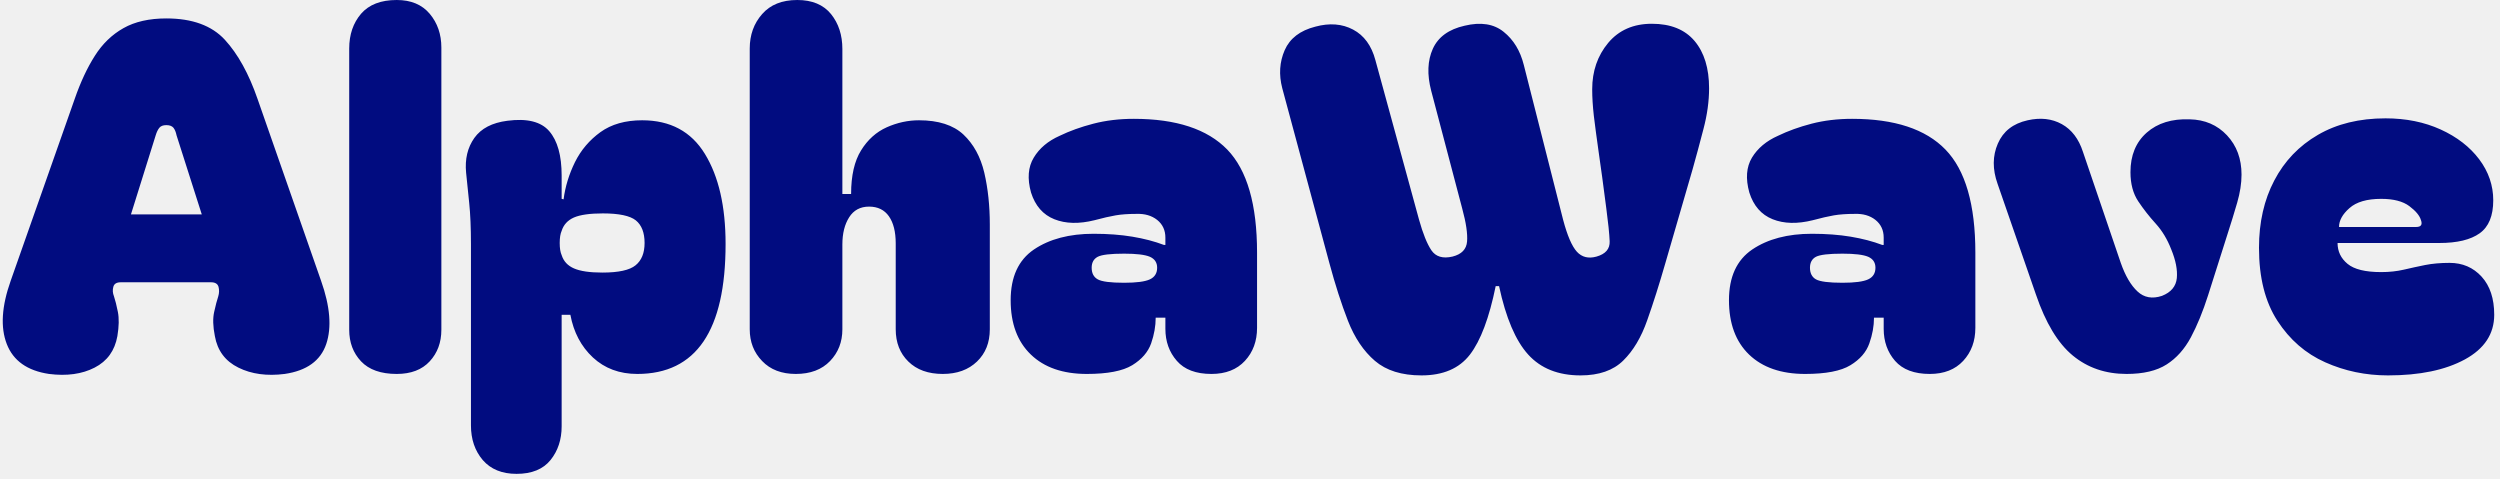
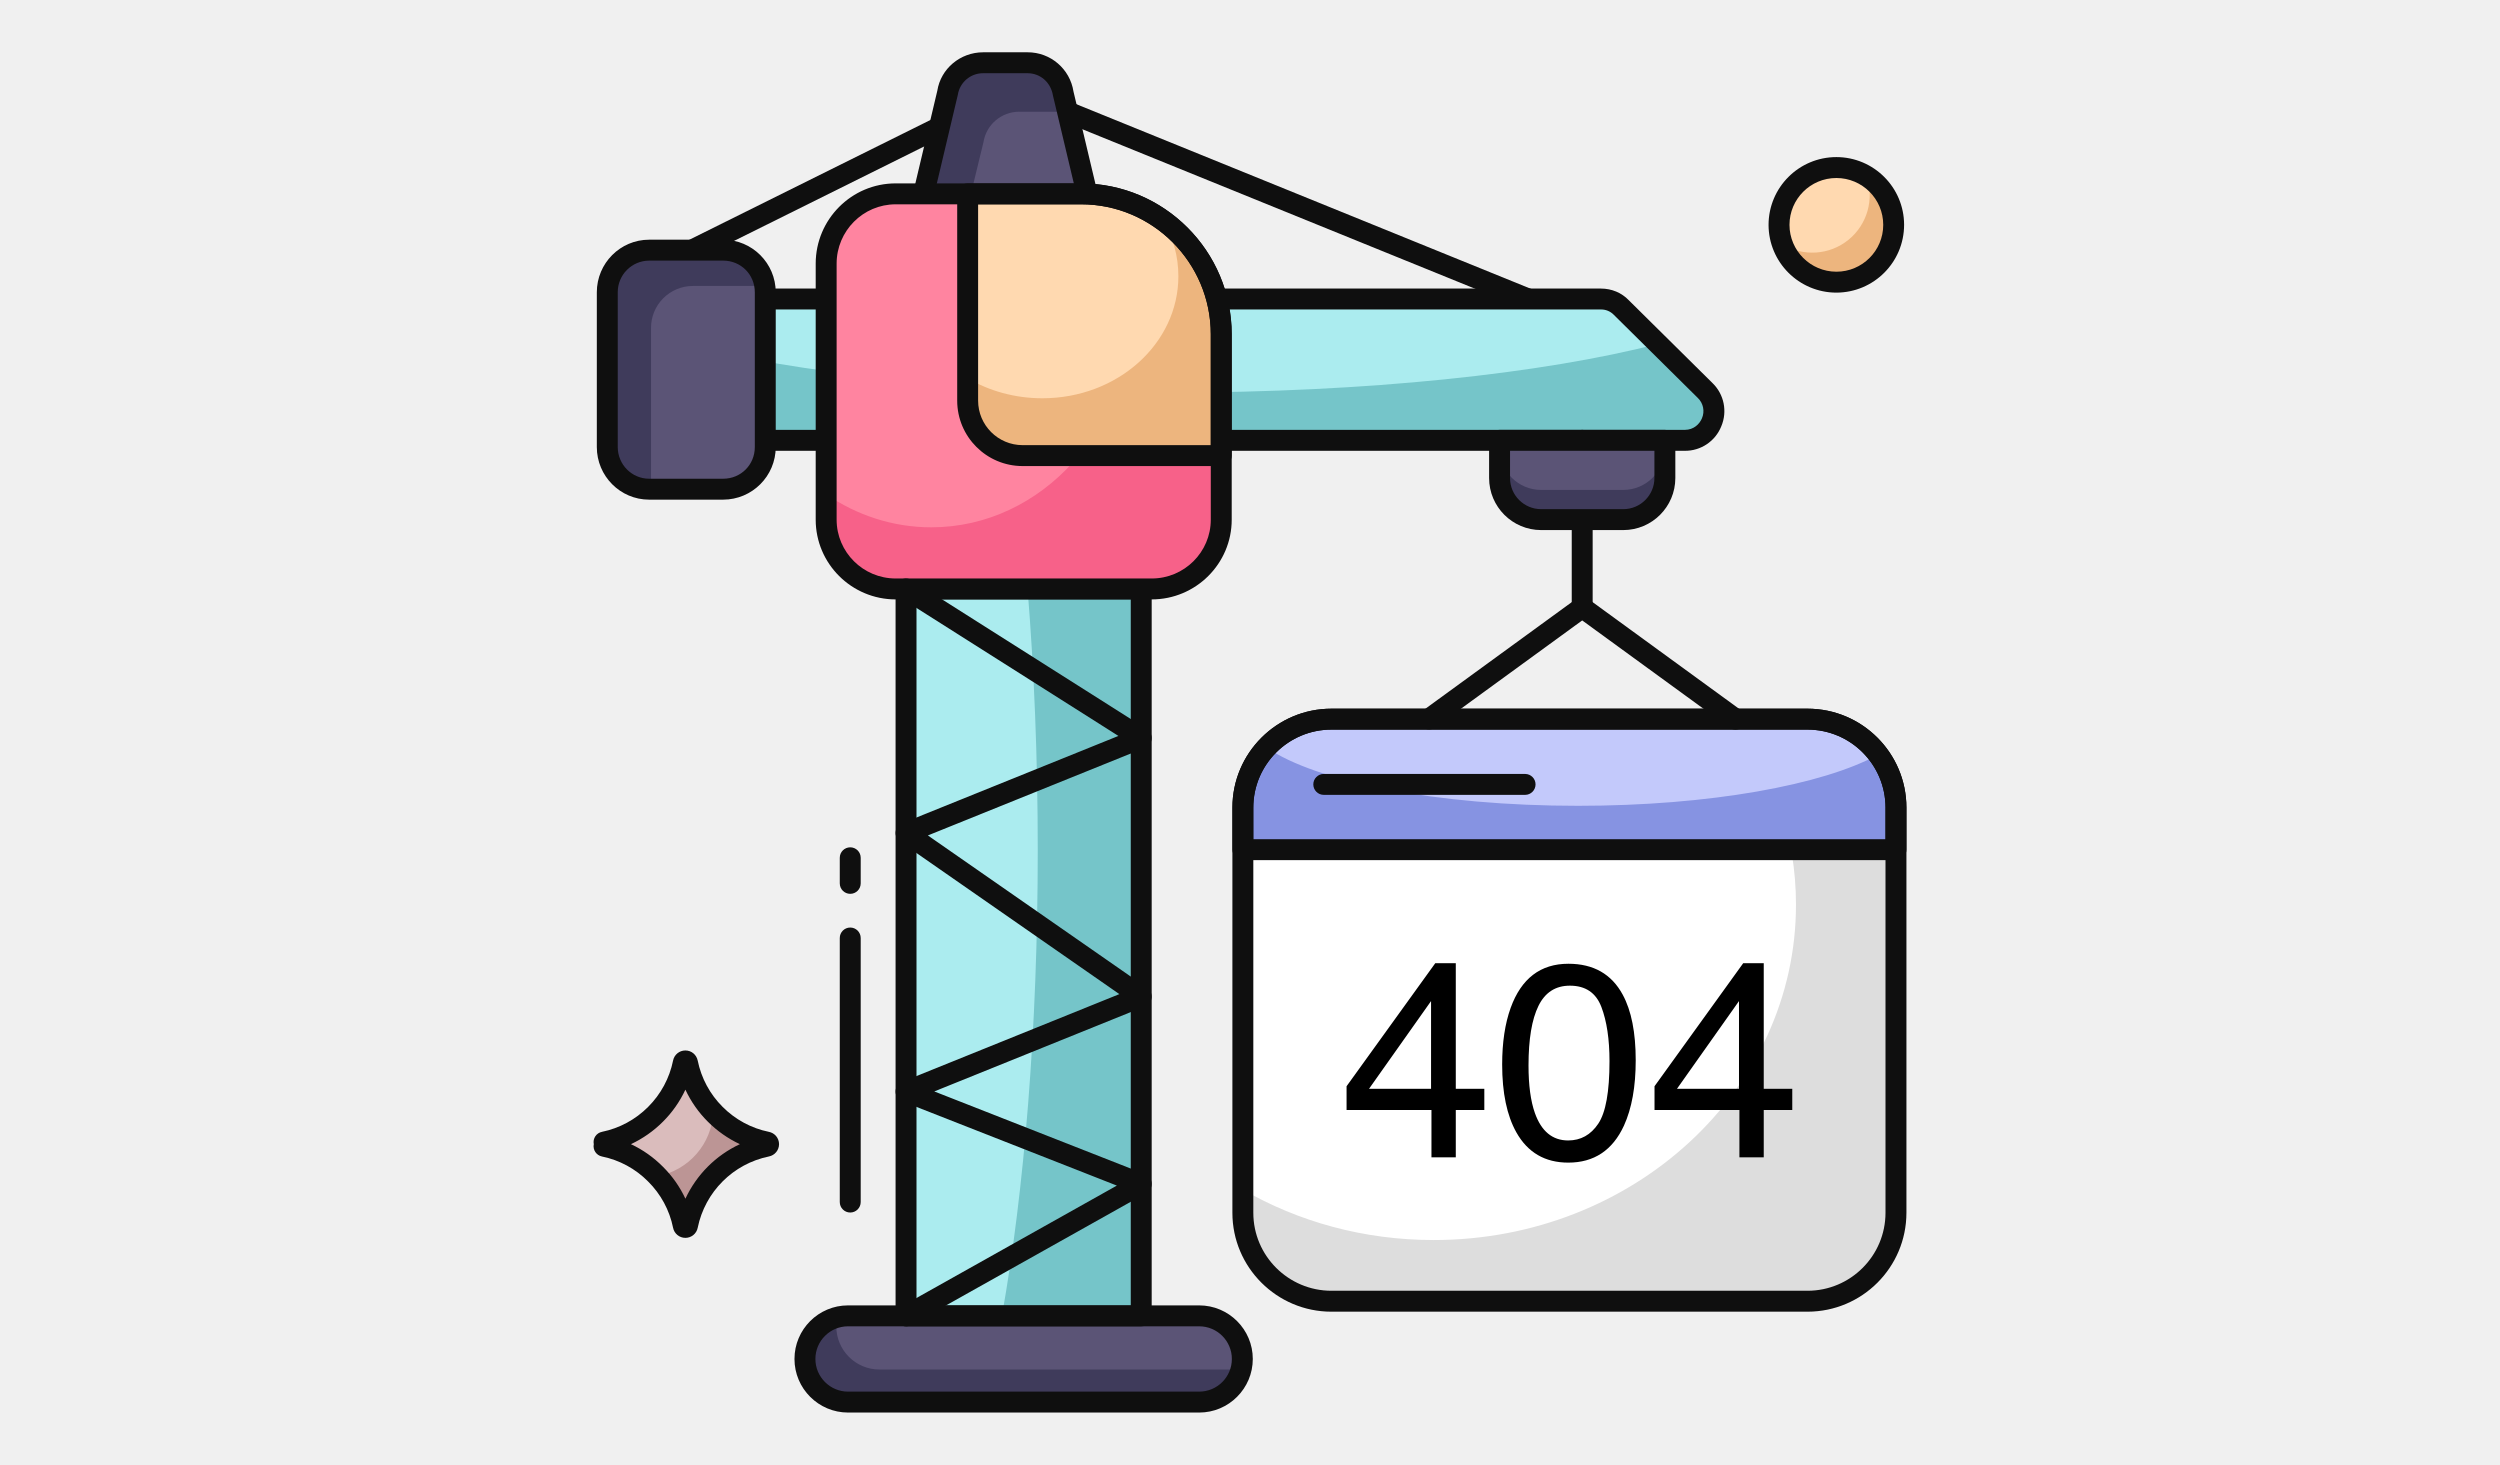
- <svg xmlns="http://www.w3.org/2000/svg" version="1.1" width="2000" height="383" viewBox="0 0 2000 383">
-   <g transform="matrix(1,0,0,1,-1.212121,-1.956615)">
-     <svg viewBox="0 0 396 76" data-background-color="#ffffff" preserveAspectRatio="xMidYMid meet" height="383" width="2000">
-       <g id="tight-bounds" transform="matrix(1,0,0,1,0.24,0.3882577)">
-         <svg viewBox="0 0 395.52 75.223" height="75.223" width="395.52">
-           <g>
-             <svg viewBox="0 0 395.52 75.223" height="75.223" width="395.52">
-               <g>
-                 <svg viewBox="0 0 395.52 75.223" height="75.223" width="395.52">
-                   <g id="textblocktransform">
-                     <svg viewBox="0 0 395.52 75.223" height="75.223" width="395.52" id="textblock">
-                       <g>
-                         <svg viewBox="0 0 395.52 75.223" height="75.223" width="395.52">
-                           <g transform="matrix(1,0,0,1,0,0)">
-                             <svg width="395.52" viewBox="0.883 -38.55 256.847 48.85" height="75.223" data-palette-color="#010c80">
-                               <g class="wordmark-text-0" data-fill-palette-color="primary" id="text-0">
-                                 <path d="M5.65 0L5.65 0Q2.3-0.5 1.3-3.08 0.3-5.65 1.7-9.6L1.7-9.6 8.3-28.35Q9.2-30.95 10.38-32.8 11.55-34.65 13.33-35.65 15.1-36.65 17.75-36.65L17.75-36.65Q21.75-36.65 23.78-34.45 25.8-32.25 27.15-28.35L27.15-28.35 33.7-9.6Q35.1-5.65 34.23-3.08 33.35-0.5 29.95 0L29.95 0Q27.2 0.35 25.18-0.65 23.15-1.65 22.75-3.9L22.75-3.9Q22.45-5.4 22.68-6.4 22.9-7.4 23.1-8L23.1-8Q23.25-8.5 23.13-8.97 23-9.45 22.35-9.45L22.35-9.45 13.05-9.45Q12.4-9.45 12.28-8.97 12.15-8.5 12.35-8L12.35-8Q12.55-7.4 12.75-6.4 12.95-5.4 12.7-3.9L12.7-3.9Q12.3-1.65 10.35-0.65 8.4 0.35 5.65 0ZM14.1-16.45L21.4-16.45 18.8-24.6Q18.7-25.1 18.48-25.38 18.25-25.65 17.75-25.65L17.75-25.65Q17.25-25.65 17.03-25.38 16.8-25.1 16.65-24.6L16.65-24.6 14.1-16.45ZM41.5 0L41.5 0Q39.05 0 37.82-1.3 36.6-2.6 36.6-4.55L36.6-4.55 36.6-33.55Q36.6-35.7 37.82-37.13 39.05-38.55 41.5-38.55L41.5-38.55Q43.7-38.55 44.9-37.13 46.1-35.7 46.1-33.65L46.1-33.65 46.1-4.55Q46.1-2.6 44.9-1.3 43.7 0 41.5 0ZM66.3 0L66.3 0Q63.55 0 61.72-1.7 59.9-3.4 59.4-6.1L59.4-6.1 58.5-6.1 58.5 5.4Q58.5 7.45 57.35 8.88 56.2 10.3 53.85 10.3L53.85 10.3Q51.6 10.3 50.37 8.88 49.15 7.45 49.15 5.3L49.15 5.3 49.15-13.4Q49.15-15.9 48.97-17.63 48.8-19.35 48.65-20.75L48.65-20.75Q48.45-22.85 49.5-24.33 50.55-25.8 52.9-26.1L52.9-26.1Q55.95-26.5 57.22-25.03 58.5-23.55 58.5-20.45L58.5-20.45 58.5-18.05 58.7-18Q58.95-19.95 59.87-21.83 60.8-23.7 62.5-24.93 64.2-26.15 66.8-26.15L66.8-26.15Q71.15-26.15 73.27-22.68 75.4-19.2 75.4-13.4L75.4-13.4Q75.4 0 66.3 0ZM58.3-13.5L58.3-13.5Q58.3-12.7 58.5-12.25L58.5-12.25Q58.8-11.3 59.77-10.88 60.75-10.45 62.7-10.45L62.7-10.45Q65.2-10.45 66.12-11.2 67.05-11.95 67.05-13.5L67.05-13.5Q67.05-15.1 66.15-15.83 65.25-16.55 62.75-16.55L62.75-16.55Q60.75-16.55 59.77-16.13 58.8-15.7 58.5-14.75L58.5-14.75Q58.3-14.3 58.3-13.5ZM82.64 0L82.64 0Q80.44 0 79.17-1.33 77.89-2.65 77.89-4.6L77.89-4.6 77.89-33.55Q77.89-35.65 79.17-37.1 80.44-38.55 82.79-38.55L82.79-38.55Q85.09-38.55 86.27-37.1 87.44-35.65 87.44-33.5L87.44-33.5 87.44-18.55 88.34-18.55Q88.34-21.4 89.37-23.05 90.39-24.7 92.02-25.43 93.64-26.15 95.34-26.15L95.34-26.15Q98.34-26.15 99.92-24.68 101.49-23.2 102.07-20.75 102.64-18.3 102.64-15.4L102.64-15.4 102.64-4.6Q102.64-2.55 101.32-1.28 99.99 0 97.79 0L97.79 0Q95.54 0 94.24-1.28 92.94-2.55 92.94-4.6L92.94-4.6 92.94-13.45Q92.94-15.25 92.24-16.25 91.54-17.25 90.19-17.25L90.19-17.25Q88.84-17.25 88.14-16.15 87.44-15.05 87.44-13.35L87.44-13.35 87.44-4.6Q87.44-2.65 86.17-1.33 84.89 0 82.64 0ZM112.64 0L112.64 0Q108.94 0 106.87-2 104.79-4 104.79-7.6L104.79-7.6Q104.79-11.2 107.19-12.83 109.59-14.45 113.34-14.45L113.34-14.45Q115.54-14.45 117.34-14.15 119.14-13.85 120.59-13.3L120.59-13.3 120.74-13.3 120.74-14.05Q120.74-15.2 119.89-15.88 119.04-16.55 117.74-16.5L117.74-16.5Q116.49-16.5 115.62-16.35 114.74-16.2 113.44-15.85L113.44-15.85Q111.04-15.25 109.29-15.95 107.54-16.65 106.89-18.7L106.89-18.7Q106.29-20.85 107.17-22.3 108.04-23.75 109.84-24.55L109.84-24.55Q111.39-25.3 113.32-25.8 115.24-26.3 117.49-26.3L117.49-26.3Q124.04-26.3 127.12-23.13 130.19-19.95 130.19-12.5L130.19-12.5 130.19-4.75Q130.19-2.7 128.94-1.35 127.69 0 125.49 0L125.49 0Q123.09 0 121.92-1.35 120.74-2.7 120.74-4.65L120.74-4.65 120.74-5.8 119.74-5.8Q119.74-4.5 119.27-3.15 118.79-1.8 117.32-0.9 115.84 0 112.64 0ZM113.14-10.95L113.14-10.95Q113.14-10.1 113.77-9.75 114.39-9.4 116.49-9.4L116.49-9.4Q118.39-9.4 119.14-9.75 119.89-10.1 119.89-10.95L119.89-10.95Q119.89-11.75 119.14-12.08 118.39-12.4 116.49-12.4L116.49-12.4Q114.39-12.4 113.77-12.08 113.14-11.75 113.14-10.95ZM147.14 0.15L147.14 0.15Q144.09 0.15 142.34-1.35 140.59-2.85 139.56-5.48 138.54-8.1 137.64-11.45L137.64-11.45 132.79-29.45Q132.24-31.55 133.04-33.38 133.84-35.2 136.19-35.8L136.19-35.8Q138.39-36.4 140.09-35.5 141.79-34.6 142.39-32.35L142.39-32.35 146.89-15.9Q147.49-13.75 148.16-12.75 148.84-11.75 150.34-12.1L150.34-12.1Q151.74-12.45 151.84-13.65 151.94-14.85 151.34-17.05L151.34-17.05 148.14-29.2Q147.49-31.7 148.31-33.52 149.14-35.35 151.59-35.9L151.59-35.9Q154.09-36.5 155.61-35.27 157.14-34.05 157.69-31.85L157.69-31.85 161.74-15.9Q162.39-13.45 163.16-12.6 163.94-11.75 165.19-12.1L165.19-12.1Q166.59-12.5 166.54-13.68 166.49-14.85 166.19-17.1L166.19-17.1Q165.74-20.6 165.41-22.85 165.09-25.1 164.91-26.6 164.74-28.1 164.74-29.35L164.74-29.35Q164.74-32.15 166.39-34.13 168.04-36.1 170.89-36.1L170.89-36.1Q173.79-36.1 175.29-34.33 176.79-32.55 176.79-29.45L176.79-29.45Q176.79-27.45 176.21-25.25 175.64-23.05 175.09-21.1L175.09-21.1 172.29-11.45Q171.34-8.15 170.41-5.53 169.49-2.9 167.94-1.38 166.39 0.15 163.54 0.15L163.54 0.15Q160.09 0.15 158.14-2 156.19-4.15 155.14-9.05L155.14-9.05 154.79-9.05Q153.79-4.15 152.14-2 150.49 0.15 147.14 0.15ZM186.69 0L186.69 0Q182.99 0 180.91-2 178.84-4 178.84-7.6L178.84-7.6Q178.84-11.2 181.24-12.83 183.64-14.45 187.39-14.45L187.39-14.45Q189.59-14.45 191.39-14.15 193.19-13.85 194.64-13.3L194.64-13.3 194.79-13.3 194.79-14.05Q194.79-15.2 193.94-15.88 193.09-16.55 191.79-16.5L191.79-16.5Q190.54-16.5 189.66-16.35 188.79-16.2 187.49-15.85L187.49-15.85Q185.09-15.25 183.34-15.95 181.59-16.65 180.94-18.7L180.94-18.7Q180.34-20.85 181.21-22.3 182.09-23.75 183.89-24.55L183.89-24.55Q185.44-25.3 187.36-25.8 189.29-26.3 191.54-26.3L191.54-26.3Q198.09-26.3 201.16-23.13 204.24-19.95 204.24-12.5L204.24-12.5 204.24-4.75Q204.24-2.7 202.99-1.35 201.74 0 199.54 0L199.54 0Q197.14 0 195.96-1.35 194.79-2.7 194.79-4.65L194.79-4.65 194.79-5.8 193.79-5.8Q193.79-4.5 193.31-3.15 192.84-1.8 191.36-0.9 189.89 0 186.69 0ZM187.19-10.95L187.19-10.95Q187.19-10.1 187.81-9.75 188.44-9.4 190.54-9.4L190.54-9.4Q192.44-9.4 193.19-9.75 193.94-10.1 193.94-10.95L193.94-10.95Q193.94-11.75 193.19-12.08 192.44-12.4 190.54-12.4L190.54-12.4Q188.44-12.4 187.81-12.08 187.19-11.75 187.19-10.95ZM219.83 0L219.83 0Q216.58 0 214.28-1.9 211.98-3.8 210.48-8.2L210.48-8.2 206.53-19.6Q205.73-21.85 206.56-23.75 207.38-25.65 209.63-26.15L209.63-26.15Q211.63-26.6 213.16-25.75 214.68-24.9 215.33-22.9L215.33-22.9 219.23-11.45Q219.93-9.45 220.96-8.5 221.98-7.55 223.48-8.05L223.48-8.05Q224.88-8.6 225.01-9.88 225.13-11.15 224.43-12.85L224.43-12.85Q223.83-14.4 222.83-15.5 221.83-16.6 221.03-17.8 220.23-19 220.23-20.8L220.23-20.8Q220.23-23.4 221.91-24.88 223.58-26.35 226.33-26.25L226.33-26.25Q228.68-26.2 230.18-24.6 231.68-23 231.68-20.55L231.68-20.55Q231.68-19.2 231.23-17.65 230.78-16.1 230.23-14.4L230.23-14.4 228.23-8.1Q227.43-5.6 226.46-3.78 225.48-1.95 223.96-0.98 222.43 0 219.83 0ZM233.48-13L233.48-13Q233.48-16.95 235.06-19.95 236.63-22.95 239.56-24.65 242.48-26.35 246.53-26.35L246.53-26.35Q249.68-26.35 252.21-25.2 254.73-24.05 256.18-22.13 257.63-20.2 257.63-17.9L257.63-17.9Q257.63-15.5 256.23-14.5 254.83-13.5 252.08-13.5L252.08-13.5 241.58-13.5Q241.58-12.2 242.61-11.35 243.63-10.5 246.08-10.5L246.08-10.5Q247.33-10.5 248.41-10.75 249.48-11 250.61-11.23 251.73-11.45 253.13-11.45L253.13-11.45Q255.13-11.45 256.43-10.03 257.73-8.6 257.73-6.1L257.73-6.1Q257.73-3.15 254.71-1.5 251.68 0.15 246.78 0.15L246.78 0.15Q243.33 0.15 240.31-1.2 237.28-2.55 235.38-5.48 233.48-8.4 233.48-13ZM241.73-15.15L249.68-15.15Q250.43-15.15 250.18-15.85L250.18-15.85Q249.98-16.55 248.98-17.3 247.98-18.05 246.08-18.05L246.08-18.05Q243.88-18.05 242.81-17.1 241.73-16.15 241.73-15.15L241.73-15.15Z" fill="#010c80" data-fill-palette-color="primary" />
-                               </g>
-                             </svg>
-                           </g>
-                         </svg>
-                       </g>
-                     </svg>
-                   </g>
-                 </svg>
-               </g>
-             </svg>
-           </g>
-           <defs />
-         </svg>
-         <rect width="395.52" height="75.223" fill="none" stroke="none" visibility="hidden" />
-       </g>
-     </svg>
+ <svg xmlns="http://www.w3.org/2000/svg" version="1.1" width="512" height="300" x="0" y="0" viewBox="0 0 105 105" style="enable-background:new 0 0 512 512" xml:space="preserve" class="">
+   <g>
+     <path fill="#abecef" d="M44.702 94.319H27.844V42.215h16.858z" opacity="1" data-original="#abecef" />
+     <path fill="#75c5c9" d="M44.706 42.218v52.098h-9.99c1.6-8.93 2.57-20.608 2.57-33.374 0-6.616-.26-12.936-.73-18.724z" opacity="1" data-original="#75c5c9" />
+     <path fill="#5b5476" d="M20.598 97.41a3.094 3.094 0 0 0 3.09 3.092h25.17a3.094 3.094 0 0 0 3.092-3.091 3.083 3.083 0 0 0-3.091-3.091h-25.17a3.083 3.083 0 0 0-3.091 3.09z" opacity="1" data-original="#5b5476" />
+     <path fill="#3f3b5b" d="M51.876 98.067a3.09 3.09 0 0 1-3.02 2.44h-25.17a3.1 3.1 0 0 1-3.09-3.1c0-1.44.98-2.65 2.32-2.99-.05.21-.07.43-.07.66 0 1.7 1.38 3.09 3.09 3.09h25.17c.27 0 .53-.03.77-.1z" opacity="1" data-original="#3f3b5b" />
+     <path fill="#0f0f0f" d="M23.845 64.07a.75.75 0 0 1-.75-.75v-1.834a.75.75 0 0 1 1.5 0v1.834a.75.75 0 0 1-.75.75zM23.845 86.914a.75.75 0 0 1-.75-.75V67.236a.75.75 0 0 1 1.5 0v18.928a.75.75 0 0 1-.75.75zM44.703 95.07H27.845a.75.75 0 0 1-.75-.75V42.216a.75.75 0 0 1 .75-.75h16.858a.75.75 0 0 1 .75.75V94.32a.75.75 0 0 1-.75.75zm-16.108-1.5h15.358V42.966H28.595z" opacity="1" data-original="#0f0f0f" class="" />
+     <path fill="#0f0f0f" d="M48.859 101.252h-25.17c-2.118 0-3.841-1.723-3.841-3.841s1.723-3.841 3.84-3.841h25.17c2.118 0 3.842 1.723 3.842 3.84s-1.724 3.842-3.841 3.842zm-25.17-6.182c-1.291 0-2.341 1.05-2.341 2.34s1.05 2.342 2.34 2.342h25.17c1.291 0 2.342-1.05 2.342-2.341s-1.05-2.341-2.341-2.341zM72.438 22.183a.746.746 0 0 1-.282-.055L35.612 7.285 12.83 18.602a.75.75 0 0 1-.667-1.343L35.248 5.79a.748.748 0 0 1 .616-.023l36.857 14.97a.75.75 0 0 1-.283 1.445z" opacity="1" data-original="#0f0f0f" class="" />
+     <path fill="#abecef" d="M13.728 23.51v5.977c0 1.153.944 2.076 2.097 2.076h67.839c1.846 0 2.79-2.244 1.468-3.566l-6.019-5.956c-.378-.398-.902-.608-1.468-.608h-61.82a2.086 2.086 0 0 0-2.097 2.076z" opacity="1" data-original="#abecef" />
+     <path fill="#75c5c9" d="M83.666 31.558h-67.84c-1.15 0-2.1-.92-2.1-2.07v-4.38c8.23 1.86 20 3.03 33.06 3.03 14.11 0 26.7-1.36 34.97-3.49l3.38 3.35c1.32 1.32.37 3.56-1.47 3.56z" opacity="1" data-original="#75c5c9" />
+     <path fill="#0f0f0f" d="M83.664 32.313H15.825c-1.57 0-2.847-1.268-2.847-2.827V23.51c0-1.558 1.277-2.826 2.847-2.826h61.82c.783 0 1.497.3 2.012.842l6.003 5.94a2.796 2.796 0 0 1 .62 3.096 2.789 2.789 0 0 1-2.616 1.752zm-67.839-10.13c-.743 0-1.347.595-1.347 1.326v5.977c0 .732.604 1.327 1.347 1.327h67.839c.654 0 1.064-.427 1.23-.826a1.302 1.302 0 0 0-.292-1.46l-6.016-5.953a1.266 1.266 0 0 0-.941-.391h-61.82z" opacity="1" data-original="#0f0f0f" class="" />
+     <path fill="#5b5476" d="M6.43 20.95v11.095a3.003 3.003 0 0 0 3 3.02h5.305a3.008 3.008 0 0 0 3.02-3.02V20.951a3.008 3.008 0 0 0-3.02-3.02H9.429c-1.656 0-2.999 1.342-2.999 3.02z" opacity="1" data-original="#5b5476" />
+     <path fill="#3f3b5b" d="M17.716 20.498h-5.15a3 3 0 0 0-3 3.02v11.09c0 .16.01.31.04.46h-.18c-1.65 0-3-1.34-3-3.02v-11.1c0-1.68 1.35-3.02 3-3.02h5.31c1.53 0 2.77 1.11 2.98 2.57z" opacity="1" data-original="#3f3b5b" />
+     <path fill="#5b5476" d="M38.516 17.928h-7.11c-1.59 0-2.8-1.42-2.55-2.99l1.96-8.26a2.59 2.59 0 0 1 2.56-2.18h3.18c1.27 0 2.35.92 2.55 2.18l1.96 8.26c.25 1.57-.96 2.99-2.55 2.99z" opacity="1" data-original="#5b5476" />
+     <path fill="#3f3b5b" d="M39.316 8.018c-.06-.01-.12-.01-.18-.01h-3.18c-1.27 0-2.36.92-2.56 2.18l-1.88 7.74h-.11c-1.59 0-2.8-1.42-2.55-2.99l1.96-8.26a2.59 2.59 0 0 1 2.56-2.18h3.18c1.27 0 2.35.92 2.55 2.18z" opacity="1" data-original="#3f3b5b" />
+     <path fill="#0f0f0f" d="M14.735 35.815H9.43c-2.068 0-3.75-1.691-3.75-3.77V20.951c0-2.08 1.682-3.77 3.75-3.77h5.305a3.774 3.774 0 0 1 3.77 3.77v11.094a3.775 3.775 0 0 1-3.77 3.77zM9.43 18.681a2.262 2.262 0 0 0-2.25 2.27v11.094c0 1.252 1.01 2.27 2.25 2.27h5.305c1.273 0 2.27-.997 2.27-2.27V20.951c0-1.273-.997-2.27-2.27-2.27zM38.516 18.678h-7.11a3.328 3.328 0 0 1-3.29-3.858l1.97-8.315c.248-1.574 1.636-2.757 3.29-2.757h3.18a3.319 3.319 0 0 1 3.291 2.812l1.95 8.205c.164 1.021-.112 2.001-.746 2.744a3.328 3.328 0 0 1-2.535 1.169zm-5.14-13.43a1.83 1.83 0 0 0-1.819 1.547l-1.97 8.316c-.075.477.077 1.016.426 1.425.348.408.856.642 1.393.642h7.11a1.83 1.83 0 0 0 1.81-2.122l-1.95-8.205c-.153-.952-.914-1.603-1.82-1.603h-3.18zM76.312 44.294a.75.75 0 0 1-.75-.75V31.563a.75.75 0 0 1 1.5 0v11.981a.75.75 0 0 1-.75.75z" opacity="1" data-original="#0f0f0f" class="" />
+     <path fill="#ff84a0" d="M50.44 23.98v13.271c0 2.736-2.23 4.965-4.985 4.965H27.102c-2.736 0-4.984-2.229-4.984-4.965V18.898c0-2.756 2.248-5.003 4.984-5.003h13.29c5.552 0 10.047 4.515 10.047 10.085z" opacity="1" data-original="#ff84a0" />
+     <path fill="#f76189" d="M50.436 23.978v13.27c0 2.74-2.23 4.97-4.98 4.97h-18.35c-2.74 0-4.99-2.23-4.99-4.97v-1.82c2.19 1.5 4.78 2.37 7.54 2.37 7.94 0 14.38-7.14 14.38-15.94 0-2.83-.67-5.49-1.85-7.8 4.69.85 8.25 4.96 8.25 9.92z" opacity="1" data-original="#f76189" />
+     <path fill="#ffd9b0" d="M50.44 23.941v8.717H36.2a3.938 3.938 0 0 1-3.938-3.938V13.895h8.13c5.55 0 10.047 4.498 10.047 10.046z" opacity="1" data-original="#ffd9b0" />
+     <path fill="#edb57e" d="M50.436 23.938v8.72h-14.24c-2.17 0-3.93-1.76-3.93-3.94v-1.6c1.53.9 3.37 1.43 5.35 1.43 5.39 0 9.75-3.92 9.75-8.75 0-1.44-.39-2.8-1.07-3.99 2.51 1.83 4.14 4.79 4.14 8.13z" opacity="1" data-original="#edb57e" />
+     <path fill="#0f0f0f" d="M45.455 42.966H27.102c-3.161 0-5.733-2.564-5.733-5.715V18.898c0-3.172 2.572-5.753 5.733-5.753h13.29c5.954 0 10.797 4.86 10.797 10.835v13.271c0 3.151-2.572 5.715-5.734 5.715zM27.102 14.645c-2.334 0-4.233 1.908-4.233 4.253v18.353c0 2.324 1.899 4.215 4.233 4.215h18.353c2.335 0 4.234-1.89 4.234-4.215v-13.27c0-5.148-4.17-9.336-9.296-9.336h-13.29z" opacity="1" data-original="#0f0f0f" class="" />
+     <path fill="#0f0f0f" d="M50.44 33.408H36.2a4.693 4.693 0 0 1-4.688-4.688V13.895a.75.75 0 0 1 .75-.75h8.13c5.954 0 10.797 4.843 10.797 10.796v8.717a.75.75 0 0 1-.75.75zM33.011 14.645V28.72a3.192 3.192 0 0 0 3.189 3.188h13.488v-7.967c0-5.126-4.17-9.296-9.296-9.296h-7.38z" opacity="1" data-original="#0f0f0f" class="" />
+     <path fill="#5b5476" d="M70.388 31.563v2.705a2.99 2.99 0 0 0 2.978 2.978h5.894a2.99 2.99 0 0 0 2.978-2.978v-2.705z" opacity="1" data-original="#5b5476" />
+     <path fill="#3f3b5b" d="M82.236 32.148v2.12c0 1.64-1.34 2.98-2.98 2.98h-5.89c-1.64 0-2.98-1.34-2.98-2.98v-2.12c0 1.63 1.34 2.97 2.98 2.97h5.89c1.64 0 2.98-1.34 2.98-2.97z" opacity="1" data-original="#3f3b5b" />
+     <path fill="#0f0f0f" d="M79.26 37.996h-5.893a3.732 3.732 0 0 1-3.728-3.728v-2.705a.75.75 0 0 1 .75-.75h11.849a.75.75 0 0 1 .75.75v2.705a3.732 3.732 0 0 1-3.728 3.728zm-8.121-5.683v1.955c0 1.229 1 2.228 2.228 2.228h5.893c1.228 0 2.228-1 2.228-2.228v-1.955zM27.845 95.07a.75.75 0 0 1-.367-1.404l15.478-8.683-15.385-6.041a.75.75 0 0 1-.007-1.394l15.572-6.29-15.72-10.933a.75.75 0 0 1 .148-1.311l15.504-6.262-15.625-9.903a.75.75 0 0 1 .803-1.267l16.858 10.685a.75.75 0 0 1-.12 1.329L29.41 59.885l15.72 10.934a.75.75 0 0 1-.147 1.311L29.87 78.234l15.106 5.931a.749.749 0 0 1 .093 1.352L28.21 94.974a.744.744 0 0 1-.366.096z" opacity="1" data-original="#0f0f0f" class="" />
+     <path fill="#dabcbc" d="M6.197 81.865a7.277 7.277 0 0 0 3.694-1.996 7.267 7.267 0 0 0 1.99-3.694.15.15 0 0 1 .296 0 7.268 7.268 0 0 0 1.99 3.694 7.277 7.277 0 0 0 3.693 1.996.15.15 0 0 1 0 .297 7.332 7.332 0 0 0-5.683 5.69.15.15 0 0 1-.297 0 7.226 7.226 0 0 0-1.996-3.694 7.23 7.23 0 0 0-3.687-1.996" opacity="1" data-original="#dabcbc" />
+     <path fill="#bc9595" d="M17.863 82.159a7.328 7.328 0 0 0-5.687 5.697.152.152 0 0 1-.298 0 7.183 7.183 0 0 0-1.848-3.551 4.877 4.877 0 0 0 3.994-4.6c.038.057.096.115.144.163a7.247 7.247 0 0 0 3.695 1.992c.164.039.164.27 0 .299z" opacity="1" data-original="#bc9595" />
+     <path fill="#0f0f0f" d="M12.029 88.73h-.001a.897.897 0 0 1-.882-.726 6.47 6.47 0 0 0-1.79-3.314 6.46 6.46 0 0 0-3.308-1.793.75.75 0 0 1-.586-.883.75.75 0 0 1 .586-.884 6.512 6.512 0 0 0 3.313-1.791 6.506 6.506 0 0 0 1.784-3.313.898.898 0 0 1 .883-.729c.431 0 .794.298.883.724a6.503 6.503 0 0 0 1.786 3.318 6.51 6.51 0 0 0 3.313 1.791.899.899 0 0 1 .004 1.766 6.557 6.557 0 0 0-5.102 5.108.898.898 0 0 1-.883.726zm-3.905-6.716c.846.395 1.621.94 2.292 1.616a7.968 7.968 0 0 1 1.614 2.293 8.055 8.055 0 0 1 3.904-3.909 8.1 8.1 0 0 1-2.298-1.614 8.026 8.026 0 0 1-1.607-2.293 8.041 8.041 0 0 1-1.607 2.293 8.087 8.087 0 0 1-2.298 1.614z" opacity="1" data-original="#0f0f0f" class="" />
+     <path fill="#ffd9b0" d="M98.636 16.114a4.107 4.107 0 1 1-8.216 0 4.107 4.107 0 0 1 4.112-4.104 4.106 4.106 0 0 1 4.104 4.104z" opacity="1" data-original="#ffd9b0" />
+     <path fill="#edb57e" d="M98.636 16.112a4.113 4.113 0 0 1-4.103 4.114 4.126 4.126 0 0 1-3.871-2.717 4.116 4.116 0 0 0 6.025-4.88 4.092 4.092 0 0 1 1.95 3.483z" opacity="1" data-original="#edb57e" />
+     <path fill="#0f0f0f" d="M94.532 20.976a4.867 4.867 0 0 1-4.862-4.862 4.864 4.864 0 0 1 4.862-4.854 4.86 4.86 0 0 1 4.854 4.854 4.864 4.864 0 0 1-4.854 4.862zm0-8.216a3.362 3.362 0 0 0-3.362 3.354 3.366 3.366 0 0 0 3.362 3.362 3.358 3.358 0 0 0 0-6.716z" opacity="1" data-original="#0f0f0f" class="" />
+     <path fill="#ffffff" d="M98.803 57.886v29.048a6.34 6.34 0 0 1-6.338 6.338H58.338c-3.505 0-6.35-2.844-6.35-6.338V57.886a6.342 6.342 0 0 1 6.35-6.338h34.127a6.333 6.333 0 0 1 6.338 6.338z" opacity="1" data-original="#ffffff" />
+     <path fill="#dddddd" d="M98.803 57.886v29.048a6.34 6.34 0 0 1-6.338 6.338H58.338c-3.505 0-6.35-2.844-6.35-6.338v-1.658c3.968 2.287 8.648 3.61 13.675 3.61 14.345 0 25.973-10.767 25.973-24.042 0-4.911-1.595-9.487-4.334-13.296h5.163a6.333 6.333 0 0 1 6.338 6.338z" opacity="1" data-original="#dddddd" class="" />
+     <path fill="#c3c9fb" d="M98.803 60.905v-3.019a6.333 6.333 0 0 0-6.338-6.338H58.338a6.342 6.342 0 0 0-6.35 6.338v3.019z" opacity="1" data-original="#c3c9fb" />
+     <path fill="#8693e2" d="M98.803 57.886v3.023H51.99v-3.023c0-1.658.64-3.18 1.7-4.302 3.536 2.456 12.194 4.176 22.32 4.176 9.435 0 17.59-1.5 21.524-3.673a6.266 6.266 0 0 1 1.27 3.8z" opacity="1" data-original="#8693e2" />
+     <path fill="#0f0f0f" d="M92.465 94.022H58.338c-3.915 0-7.1-3.18-7.1-7.088V57.886c0-3.908 3.185-7.088 7.1-7.088h34.127a7.096 7.096 0 0 1 7.088 7.088v29.048a7.096 7.096 0 0 1-7.088 7.088zM58.338 52.298c-3.088 0-5.6 2.507-5.6 5.588v29.048c0 3.081 2.512 5.588 5.6 5.588h34.127a5.595 5.595 0 0 0 5.588-5.588V57.886a5.595 5.595 0 0 0-5.588-5.588z" opacity="1" data-original="#0f0f0f" class="" />
+     <path fill="#0f0f0f" d="M98.803 61.655H51.99a.75.75 0 0 1-.75-.75v-3.019c0-3.908 3.184-7.088 7.099-7.088h34.127a7.096 7.096 0 0 1 7.088 7.088v3.019a.75.75 0 0 1-.75.75zm-46.064-1.5h45.314v-2.269a5.595 5.595 0 0 0-5.588-5.588H58.338c-3.088 0-5.6 2.507-5.6 5.588z" opacity="1" data-original="#0f0f0f" class="" />
+     <path fill="#0f0f0f" d="M72.218 56.976h-14.43a.75.75 0 0 1 0-1.5h14.43a.75.75 0 0 1 0 1.5zM87.303 52.298a.745.745 0 0 1-.441-.144l-10.55-7.682-10.551 7.682a.75.75 0 0 1-.883-1.212l10.992-8.004a.749.749 0 0 1 .883 0l10.991 8.004a.75.75 0 0 1-.441 1.356z" opacity="1" data-original="#0f0f0f" class="" />
+     <path d="M65.507 82.959v-3.392h-6.085v-1.705l6.357-8.818h1.472v9.002h2.045v1.521h-2.045v3.392zm-.029-4.913v-6.289l-4.448 6.29zM79.218 71.302c.62 1.143.93 2.71.93 4.7 0 1.886-.28 3.446-.842 4.68-.814 1.77-2.145 2.655-3.992 2.655-1.667 0-2.908-.723-3.722-2.17-.678-1.209-1.017-2.83-1.017-4.865 0-1.576.203-2.93.61-4.06.763-2.106 2.142-3.16 4.138-3.16 1.796 0 3.095.74 3.895 2.22zm-1.754 9.244c.537-.8.805-2.293.805-4.477 0-1.576-.194-2.873-.582-3.89-.387-1.018-1.14-1.526-2.257-1.526-1.028 0-1.778.483-2.253 1.448-.475.966-.713 2.389-.713 4.269 0 1.414.152 2.551.456 3.41.465 1.312 1.26 1.968 2.384 1.968.904 0 1.624-.4 2.16-1.202zM87.581 82.959v-3.392h-6.085v-1.705l6.356-8.818h1.473v9.002h2.045v1.521h-2.045v3.392zm-.03-4.913v-6.289l-4.447 6.29z" fill="#000000" opacity="1" data-original="#000000" />
  </g>
</svg>
